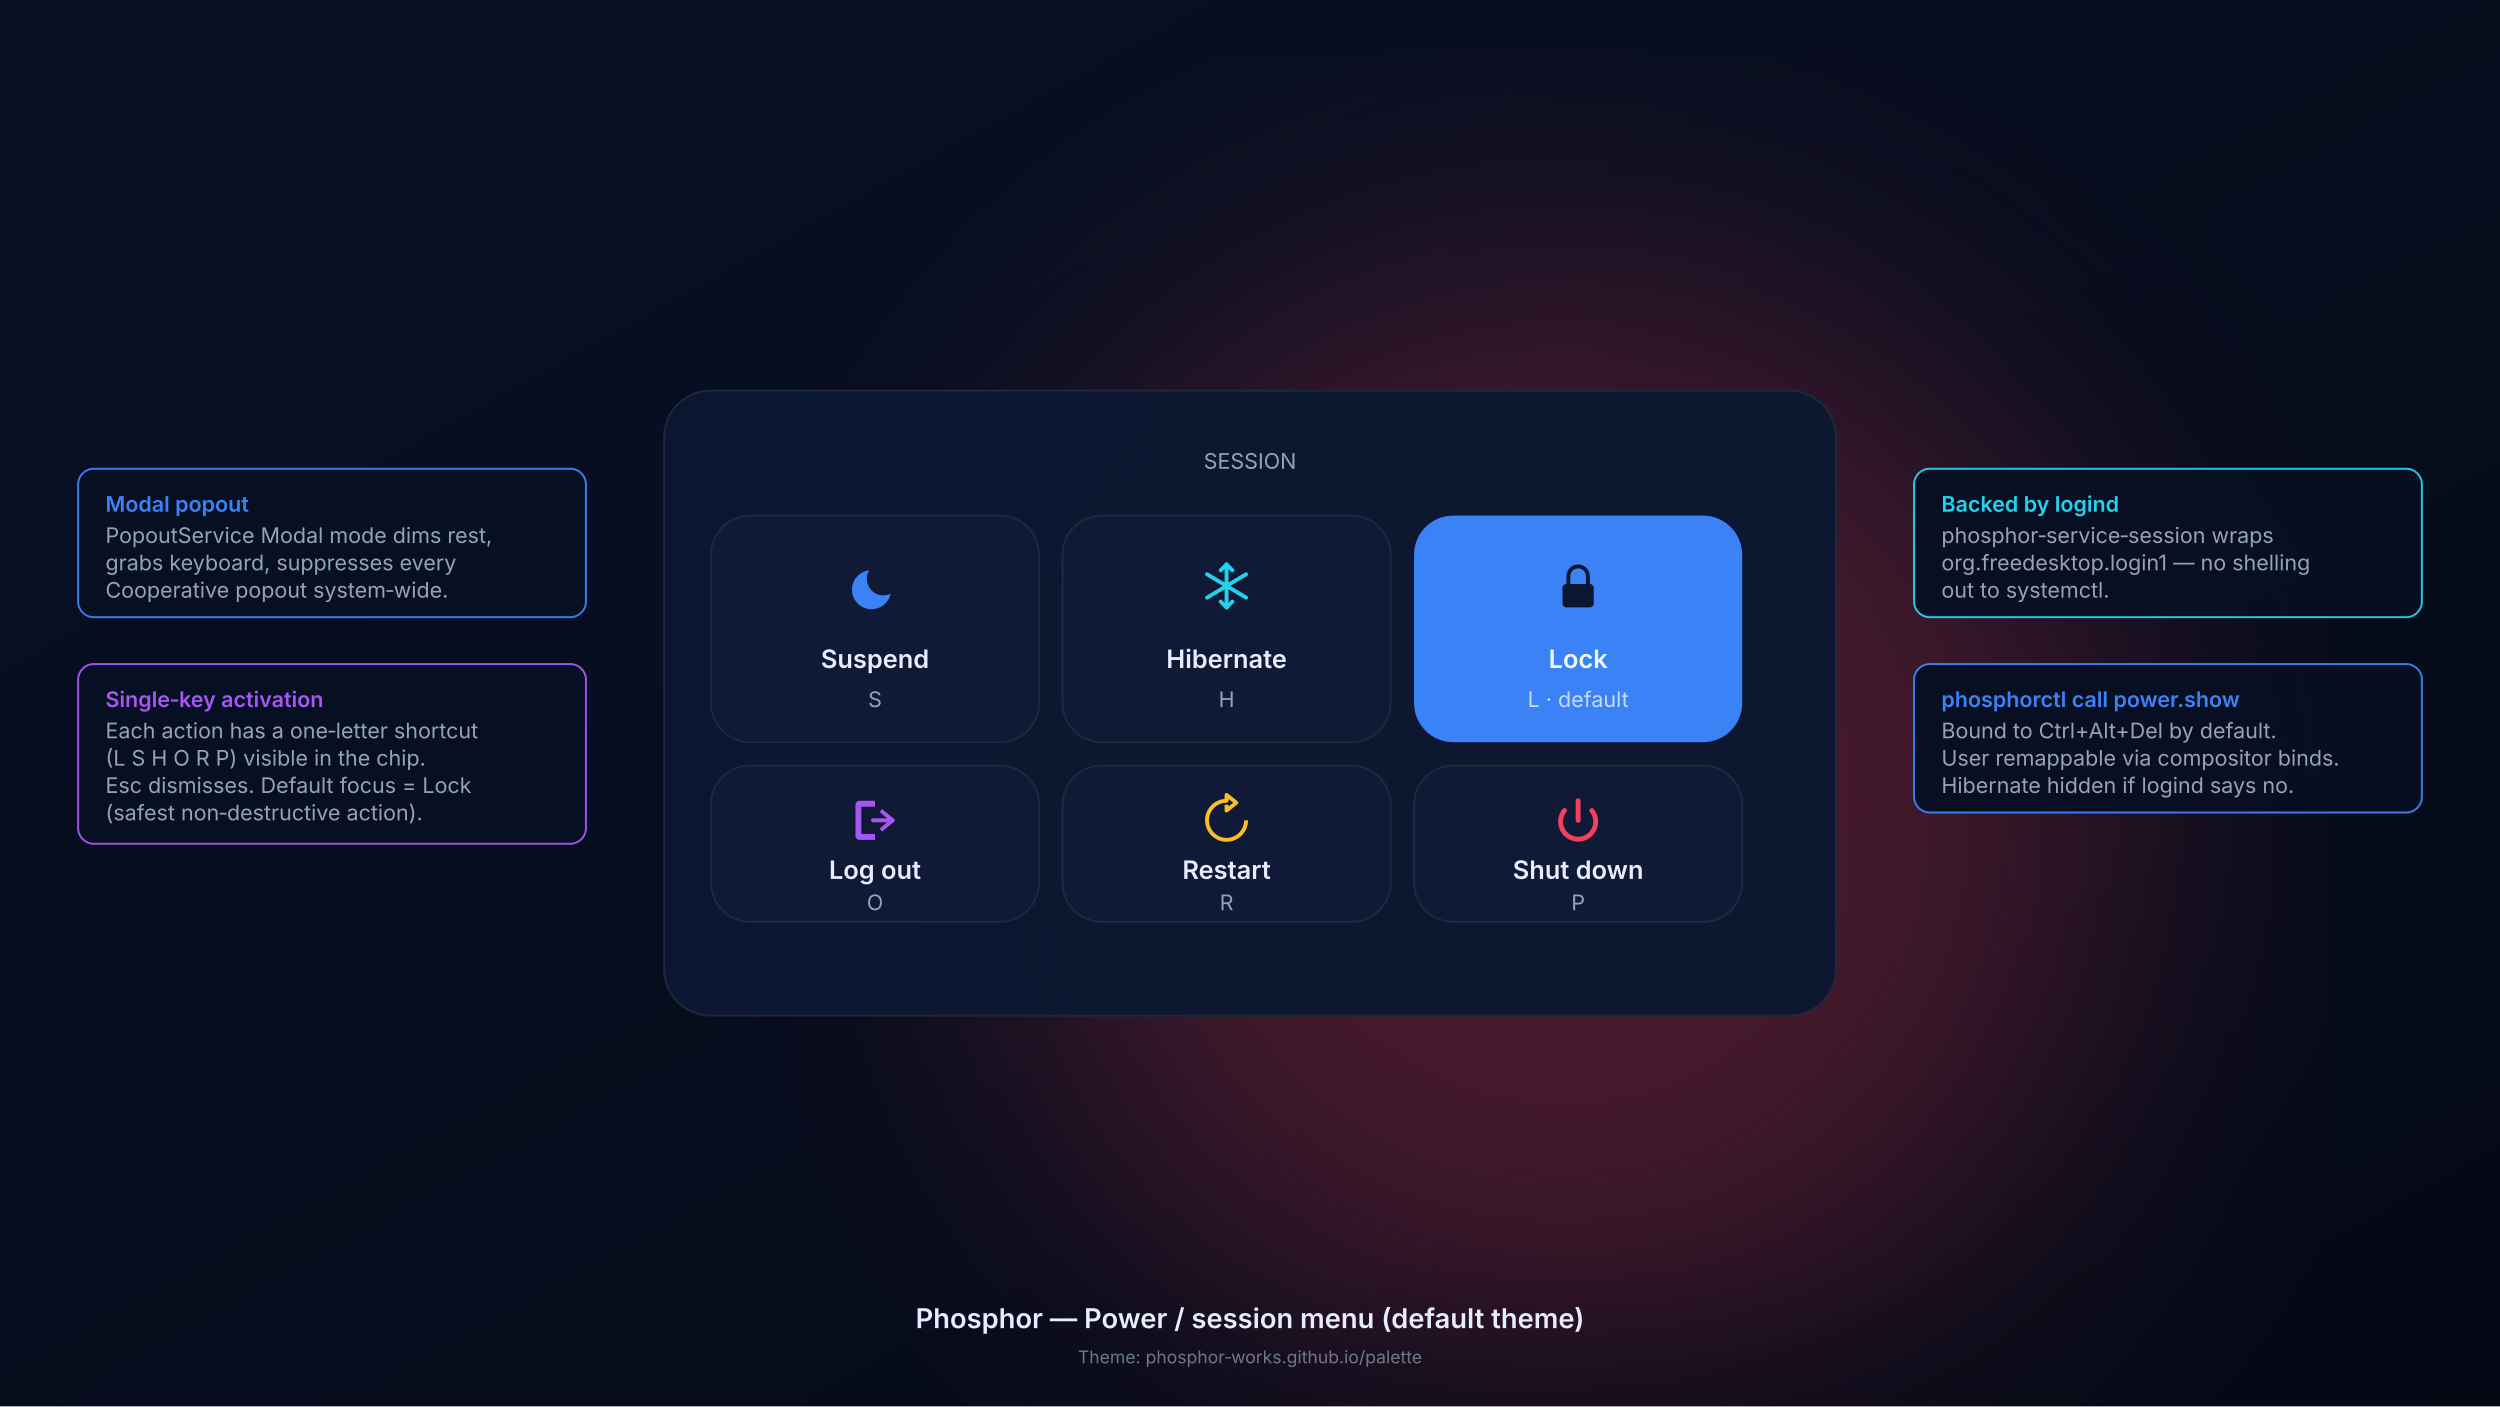
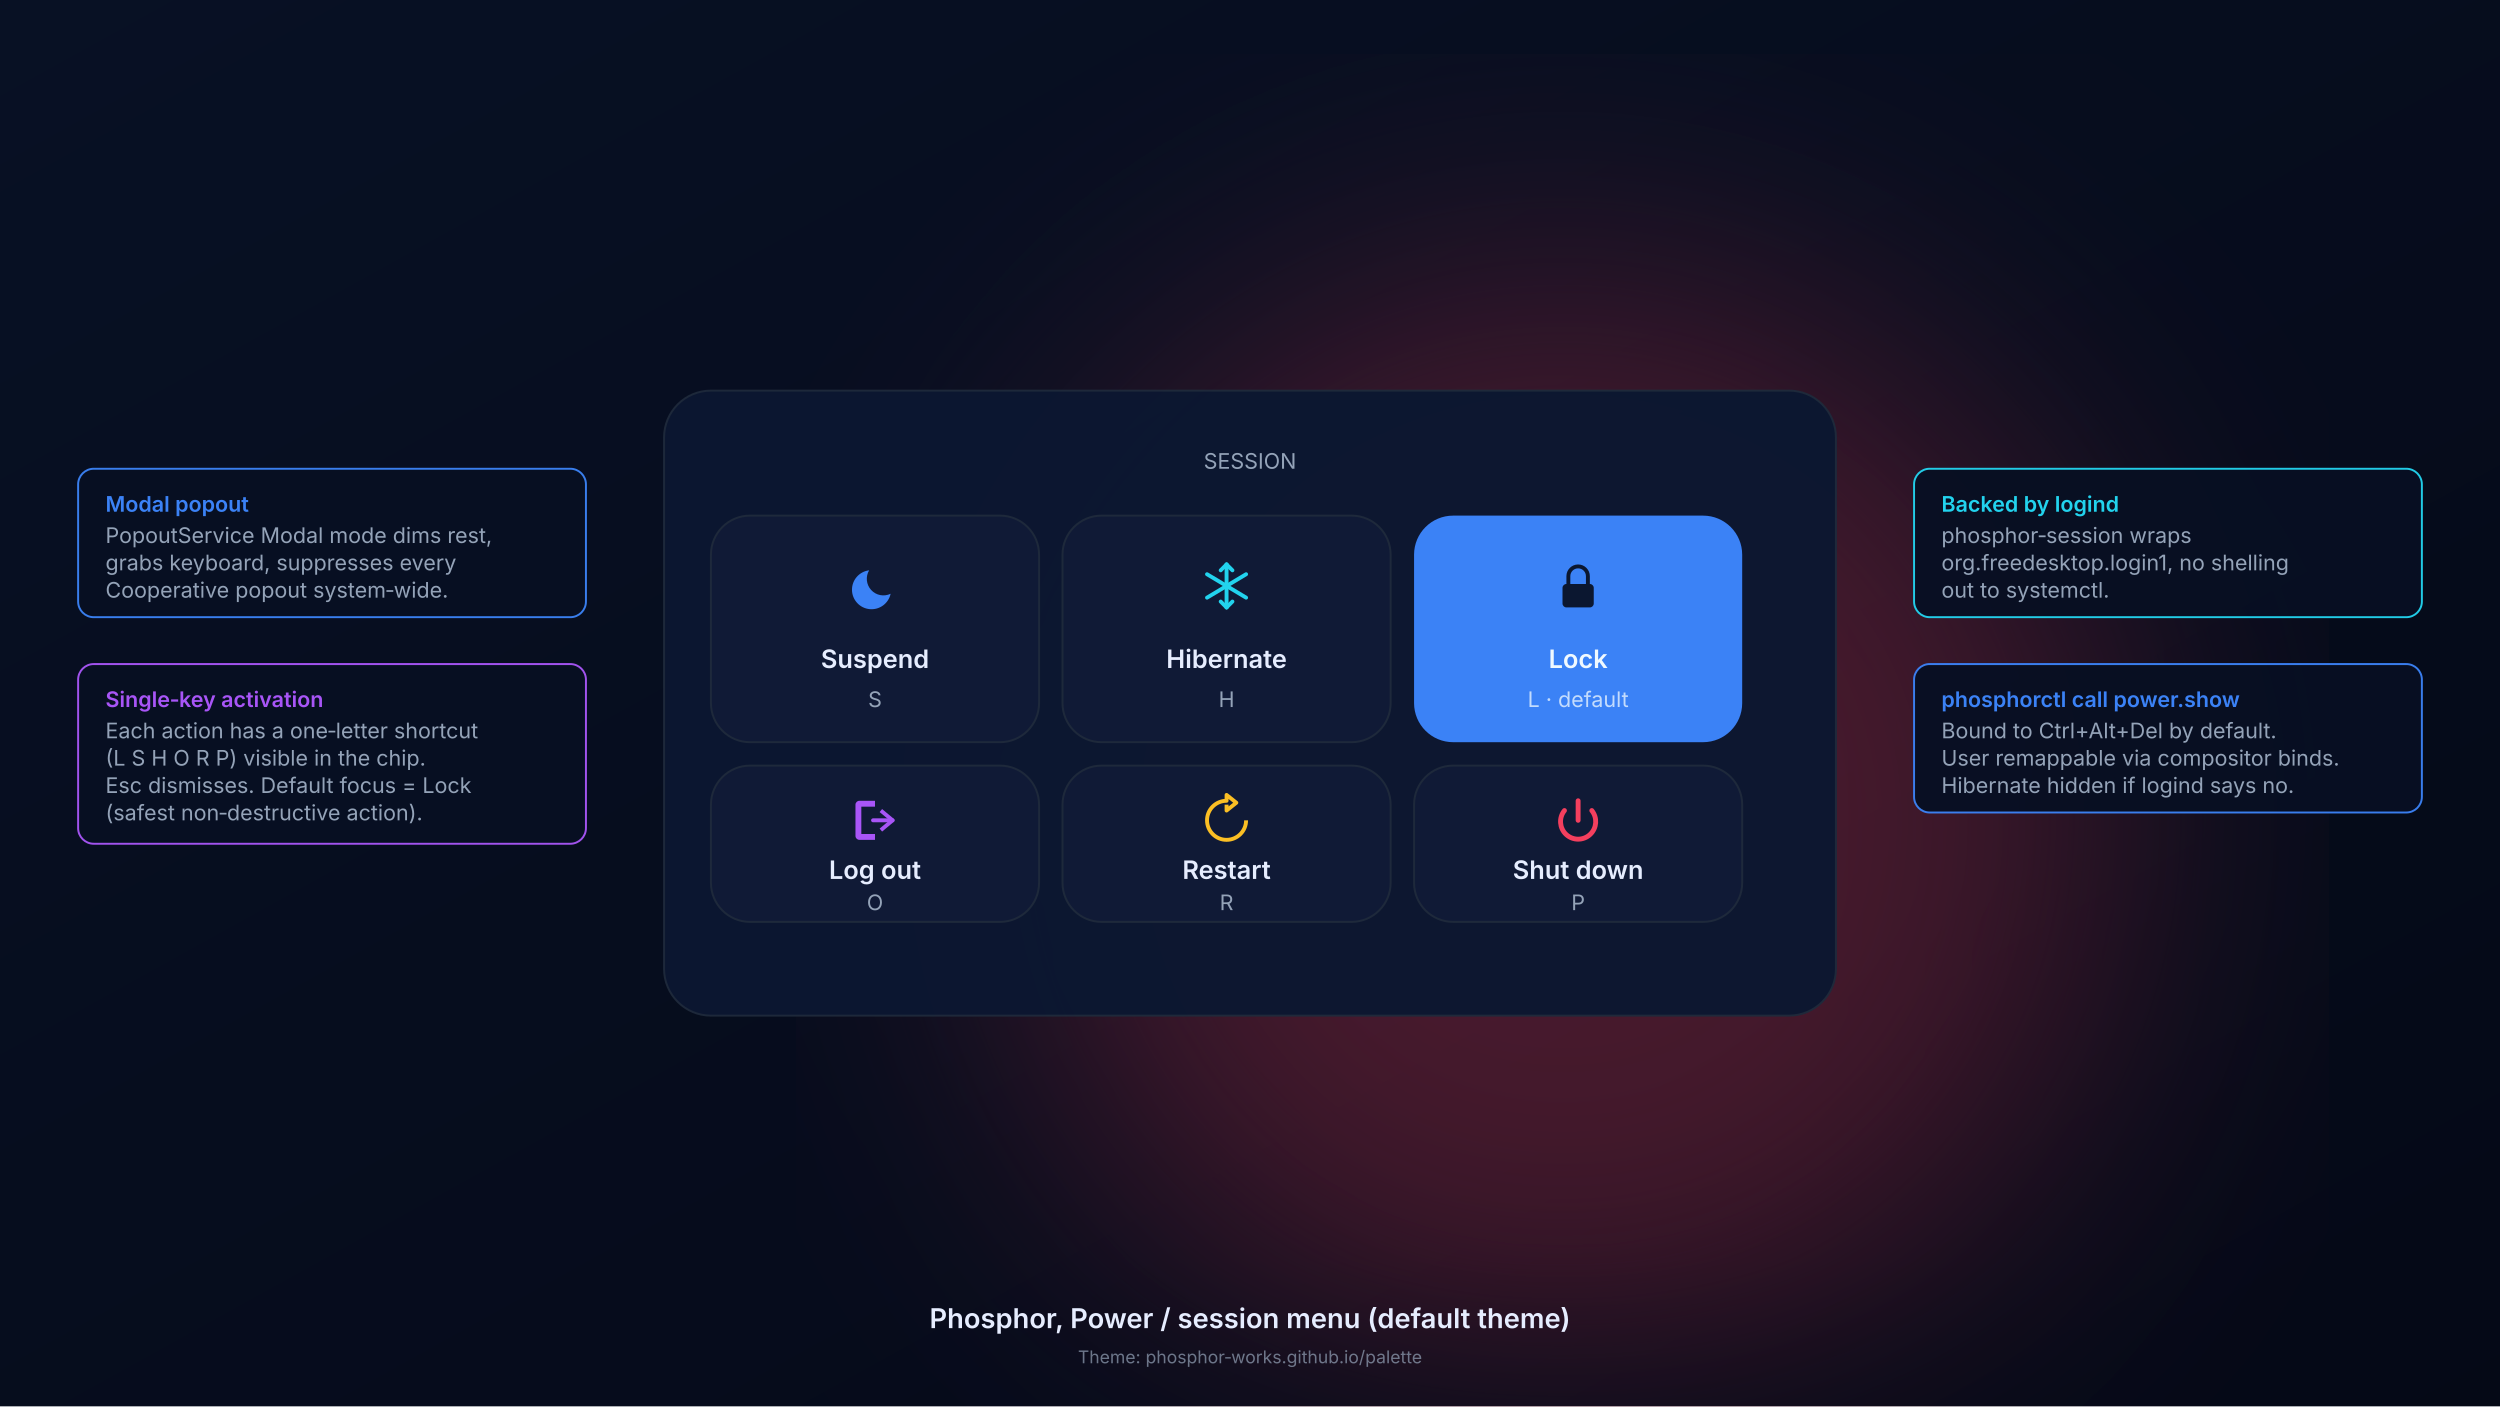
<svg xmlns="http://www.w3.org/2000/svg" viewBox="0 0 1280 720" font-family="Inter, system-ui, sans-serif">
  <defs>
    <linearGradient id="wp" x1="0" y1="0" x2="1" y2="1">
      <stop offset="0" stop-color="#0B1730" />
      <stop offset=".55" stop-color="#070F22" />
      <stop offset="1" stop-color="#050916" />
    </linearGradient>
    <filter id="blur" x="-20%" y="-20%" width="140%" height="140%">
      <feGaussianBlur stdDeviation="80" />
    </filter>
    <symbol id="i-moon" viewBox="0 0 28 28">
      <path d="M 22 18 A 10 10 0 1 1 11 6 A 8.5 8.5 0 0 0 22 18 Z" fill="currentColor" />
    </symbol>
    <symbol id="i-snow" viewBox="0 0 28 28">
      <g stroke="currentColor" stroke-width="2" stroke-linecap="round">
        <line x1="14" y1="3" x2="14" y2="25" />
        <line x1="4" y1="8" x2="24" y2="20" />
        <line x1="4" y1="20" x2="24" y2="8" />
        <line x1="14" y1="3" x2="11" y2="6" />
        <line x1="14" y1="3" x2="17" y2="6" />
        <line x1="14" y1="25" x2="11" y2="22" />
        <line x1="14" y1="25" x2="17" y2="22" />
      </g>
    </symbol>
    <symbol id="i-lock" viewBox="0 0 28 28">
      <rect x="6" y="13" width="16" height="12" rx="2" fill="currentColor" />
      <path d="M 9 13 V 9 A 5 5 0 0 1 19 9 V 13" fill="none" stroke="currentColor" stroke-width="2" />
    </symbol>
    <symbol id="i-logout" viewBox="0 0 28 28">
      <path d="M 4 6 V 22 A 2 2 0 0 0 6 24 H 14 V 21 H 7 V 7 H 14 V 4 H 6 A 2 2 0 0 0 4 6 Z" fill="currentColor" />
      <path d="M 17 9 L 23 14 L 17 19" fill="none" stroke="currentColor" stroke-width="2" stroke-linejoin="round" />
      <line x1="13" y1="14" x2="23" y2="14" stroke="currentColor" stroke-width="2" stroke-linecap="round" />
    </symbol>
    <symbol id="i-restart" viewBox="0 0 28 28">
      <path d="M 24 14 A 10 10 0 1 1 14 4 V 1 L 19 5 L 14 9 V 6" fill="none" stroke="currentColor" stroke-width="2" stroke-linejoin="round" />
    </symbol>
    <symbol id="i-power" viewBox="0 0 28 28">
      <path d="M 14 4 V 14" stroke="currentColor" stroke-width="2.5" stroke-linecap="round" />
      <path d="M 7 9 A 9 9 0 1 0 21 9" fill="none" stroke="currentColor" stroke-width="2.5" stroke-linecap="round" />
    </symbol>
  </defs>
  <rect width="1280" height="720" fill="url(#wp)" />
  <g opacity=".5" filter="url(#blur)">
    <circle cx="800" cy="420" r="280" fill="#F43F5E" />
  </g>
  <rect width="1280" height="720" fill="#050916" opacity=".45" />
  <g transform="translate(340 200)">
    <rect width="600" height="320" rx="24" fill="#0B1730" opacity=".97" stroke="#1E293B" />
    <text x="300" y="40" text-anchor="middle" fill="#94A3B8" font-size="11">SESSION</text>
    <g transform="translate(24 64)">
      <g>
        <rect width="168" height="116" rx="20" fill="#101A36" stroke="#1E293B" />
        <g transform="translate(70 22)" color="#3B82F6">
          <use href="#i-moon" width="28" height="28" />
        </g>
        <text x="84" y="78" text-anchor="middle" fill="#E6EDFF" font-size="13" font-weight="600">Suspend</text>
        <text x="84" y="98" text-anchor="middle" fill="#94A3B8" font-size="11">S</text>
      </g>
      <g transform="translate(180 0)">
        <rect width="168" height="116" rx="20" fill="#101A36" stroke="#1E293B" />
        <g transform="translate(70 22)" color="#22D3EE">
          <use href="#i-snow" width="28" height="28" />
        </g>
        <text x="84" y="78" text-anchor="middle" fill="#E6EDFF" font-size="13" font-weight="600">Hibernate</text>
        <text x="84" y="98" text-anchor="middle" fill="#94A3B8" font-size="11">H</text>
      </g>
      <g transform="translate(360 0)">
        <rect width="168" height="116" rx="20" fill="#3B82F6">
          <animate attributeName="opacity" values="1;0.82;1" dur="2.4s" repeatCount="indefinite" />
        </rect>
        <g transform="translate(70 22)" color="#0B1730">
          <use href="#i-lock" width="28" height="28" />
        </g>
        <text x="84" y="78" text-anchor="middle" fill="#F0F9FF" font-size="13" font-weight="600">Lock</text>
        <text x="84" y="98" text-anchor="middle" fill="#F0F9FF" opacity=".75" font-size="11">L · default</text>
      </g>
      <g transform="translate(0 128)">
        <rect width="168" height="80" rx="20" fill="#101A36" stroke="#1E293B" />
        <g transform="translate(70 14)" color="#A855F7">
          <use href="#i-logout" width="28" height="28" />
        </g>
        <text x="84" y="58" text-anchor="middle" fill="#E6EDFF" font-size="13" font-weight="600">Log out</text>
        <text x="84" y="74" text-anchor="middle" fill="#94A3B8" font-size="11">O</text>
      </g>
      <g transform="translate(180 128)">
        <rect width="168" height="80" rx="20" fill="#101A36" stroke="#1E293B" />
        <g transform="translate(70 14)" color="#FBBF24">
          <use href="#i-restart" width="28" height="28" />
        </g>
        <text x="84" y="58" text-anchor="middle" fill="#E6EDFF" font-size="13" font-weight="600">Restart</text>
        <text x="84" y="74" text-anchor="middle" fill="#94A3B8" font-size="11">R</text>
      </g>
      <g transform="translate(360 128)">
        <rect width="168" height="80" rx="20" fill="#101A36" stroke="#1E293B" />
        <g transform="translate(70 14)" color="#F43F5E">
          <use href="#i-power" width="28" height="28" />
        </g>
        <text x="84" y="58" text-anchor="middle" fill="#E6EDFF" font-size="13" font-weight="600">Shut down</text>
        <text x="84" y="74" text-anchor="middle" fill="#94A3B8" font-size="11">P</text>
      </g>
    </g>
  </g>
  <g font-size="11">
    <g transform="translate(40 240)">
      <rect width="260" height="76" rx="8" fill="#070F22" stroke="#3B82F6" opacity=".96" />
      <text x="14" y="22" font-weight="600" fill="#3B82F6">Modal popout</text>
      <text x="14" y="38" fill="#94A3B8">PopoutService Modal mode dims rest,</text>
      <text x="14" y="52" fill="#94A3B8">grabs keyboard, suppresses every</text>
      <text x="14" y="66" fill="#94A3B8">Cooperative popout system‑wide.</text>
    </g>
    <g transform="translate(40 340)">
      <rect width="260" height="92" rx="8" fill="#070F22" stroke="#A855F7" opacity=".96" />
      <text x="14" y="22" font-weight="600" fill="#A855F7">Single‑key activation</text>
      <text x="14" y="38" fill="#94A3B8">Each action has a one‑letter shortcut</text>
      <text x="14" y="52" fill="#94A3B8">(L S H O R P) visible in the chip.</text>
      <text x="14" y="66" fill="#94A3B8">Esc dismisses. Default focus = Lock</text>
      <text x="14" y="80" fill="#94A3B8">(safest non‑destructive action).</text>
    </g>
    <g transform="translate(980 240)">
      <rect width="260" height="76" rx="8" fill="#070F22" stroke="#22D3EE" opacity=".96" />
      <text x="14" y="22" font-weight="600" fill="#22D3EE">Backed by logind</text>
-       <text x="14" y="38" fill="#94A3B8">phosphor‑service‑session wraps</text>
-       <text x="14" y="52" fill="#94A3B8">org.freedesktop.login1 — no shelling</text>
+       <text x="14" y="38" fill="#94A3B8">phosphor‑session wraps</text>
+       <text x="14" y="52" fill="#94A3B8">org.freedesktop.login1, no shelling</text>
      <text x="14" y="66" fill="#94A3B8">out to systemctl.</text>
    </g>
    <g transform="translate(980 340)">
      <rect width="260" height="76" rx="8" fill="#070F22" stroke="#3B82F6" opacity=".96" />
      <text x="14" y="22" font-weight="600" fill="#3B82F6">phosphorctl call power.show</text>
      <text x="14" y="38" fill="#94A3B8">Bound to Ctrl+Alt+Del by default.</text>
      <text x="14" y="52" fill="#94A3B8">User remappable via compositor binds.</text>
      <text x="14" y="66" fill="#94A3B8">Hibernate hidden if logind says no.</text>
    </g>
  </g>
  <text x="640" y="680" text-anchor="middle" fill="#E6EDFF" font-size="14" font-weight="600">
-     Phosphor — Power / session menu (default theme)
+     Phosphor, Power / session menu (default theme)
  </text>
  <text x="640" y="698" text-anchor="middle" fill="#94A3B8" font-size="9" opacity=".7">
    Theme: phosphor‑works.github.io/palette
  </text>
</svg>
